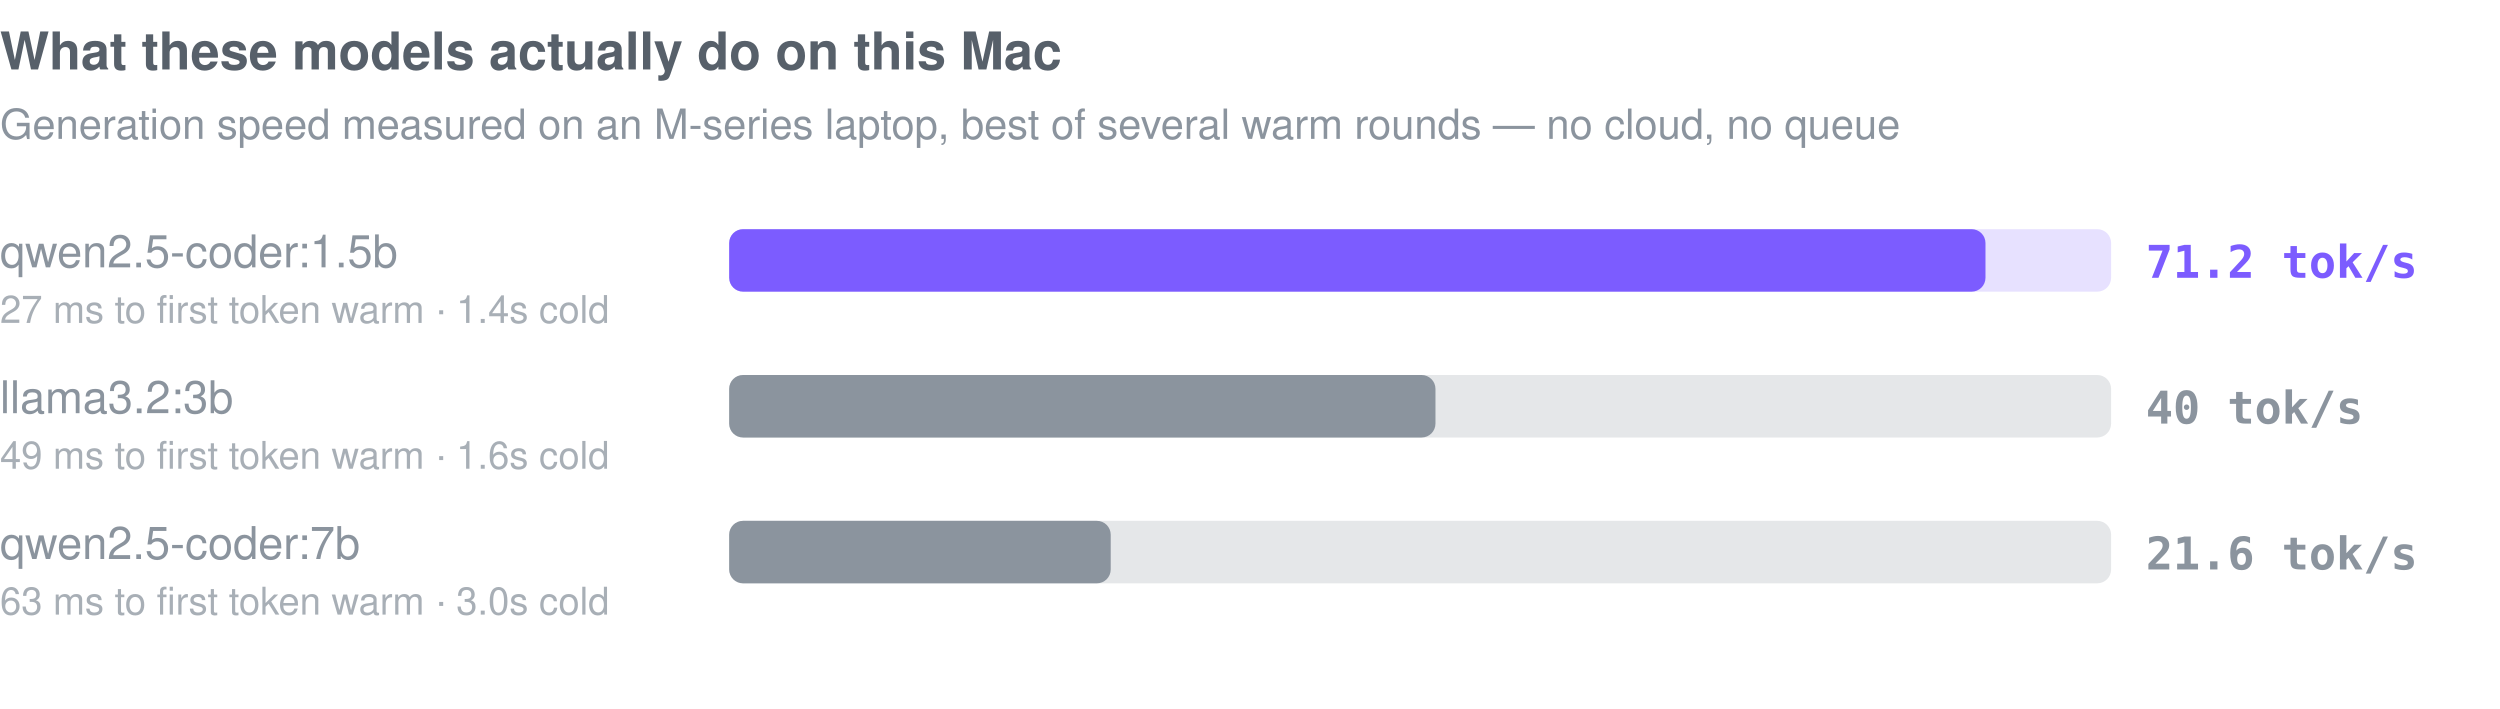
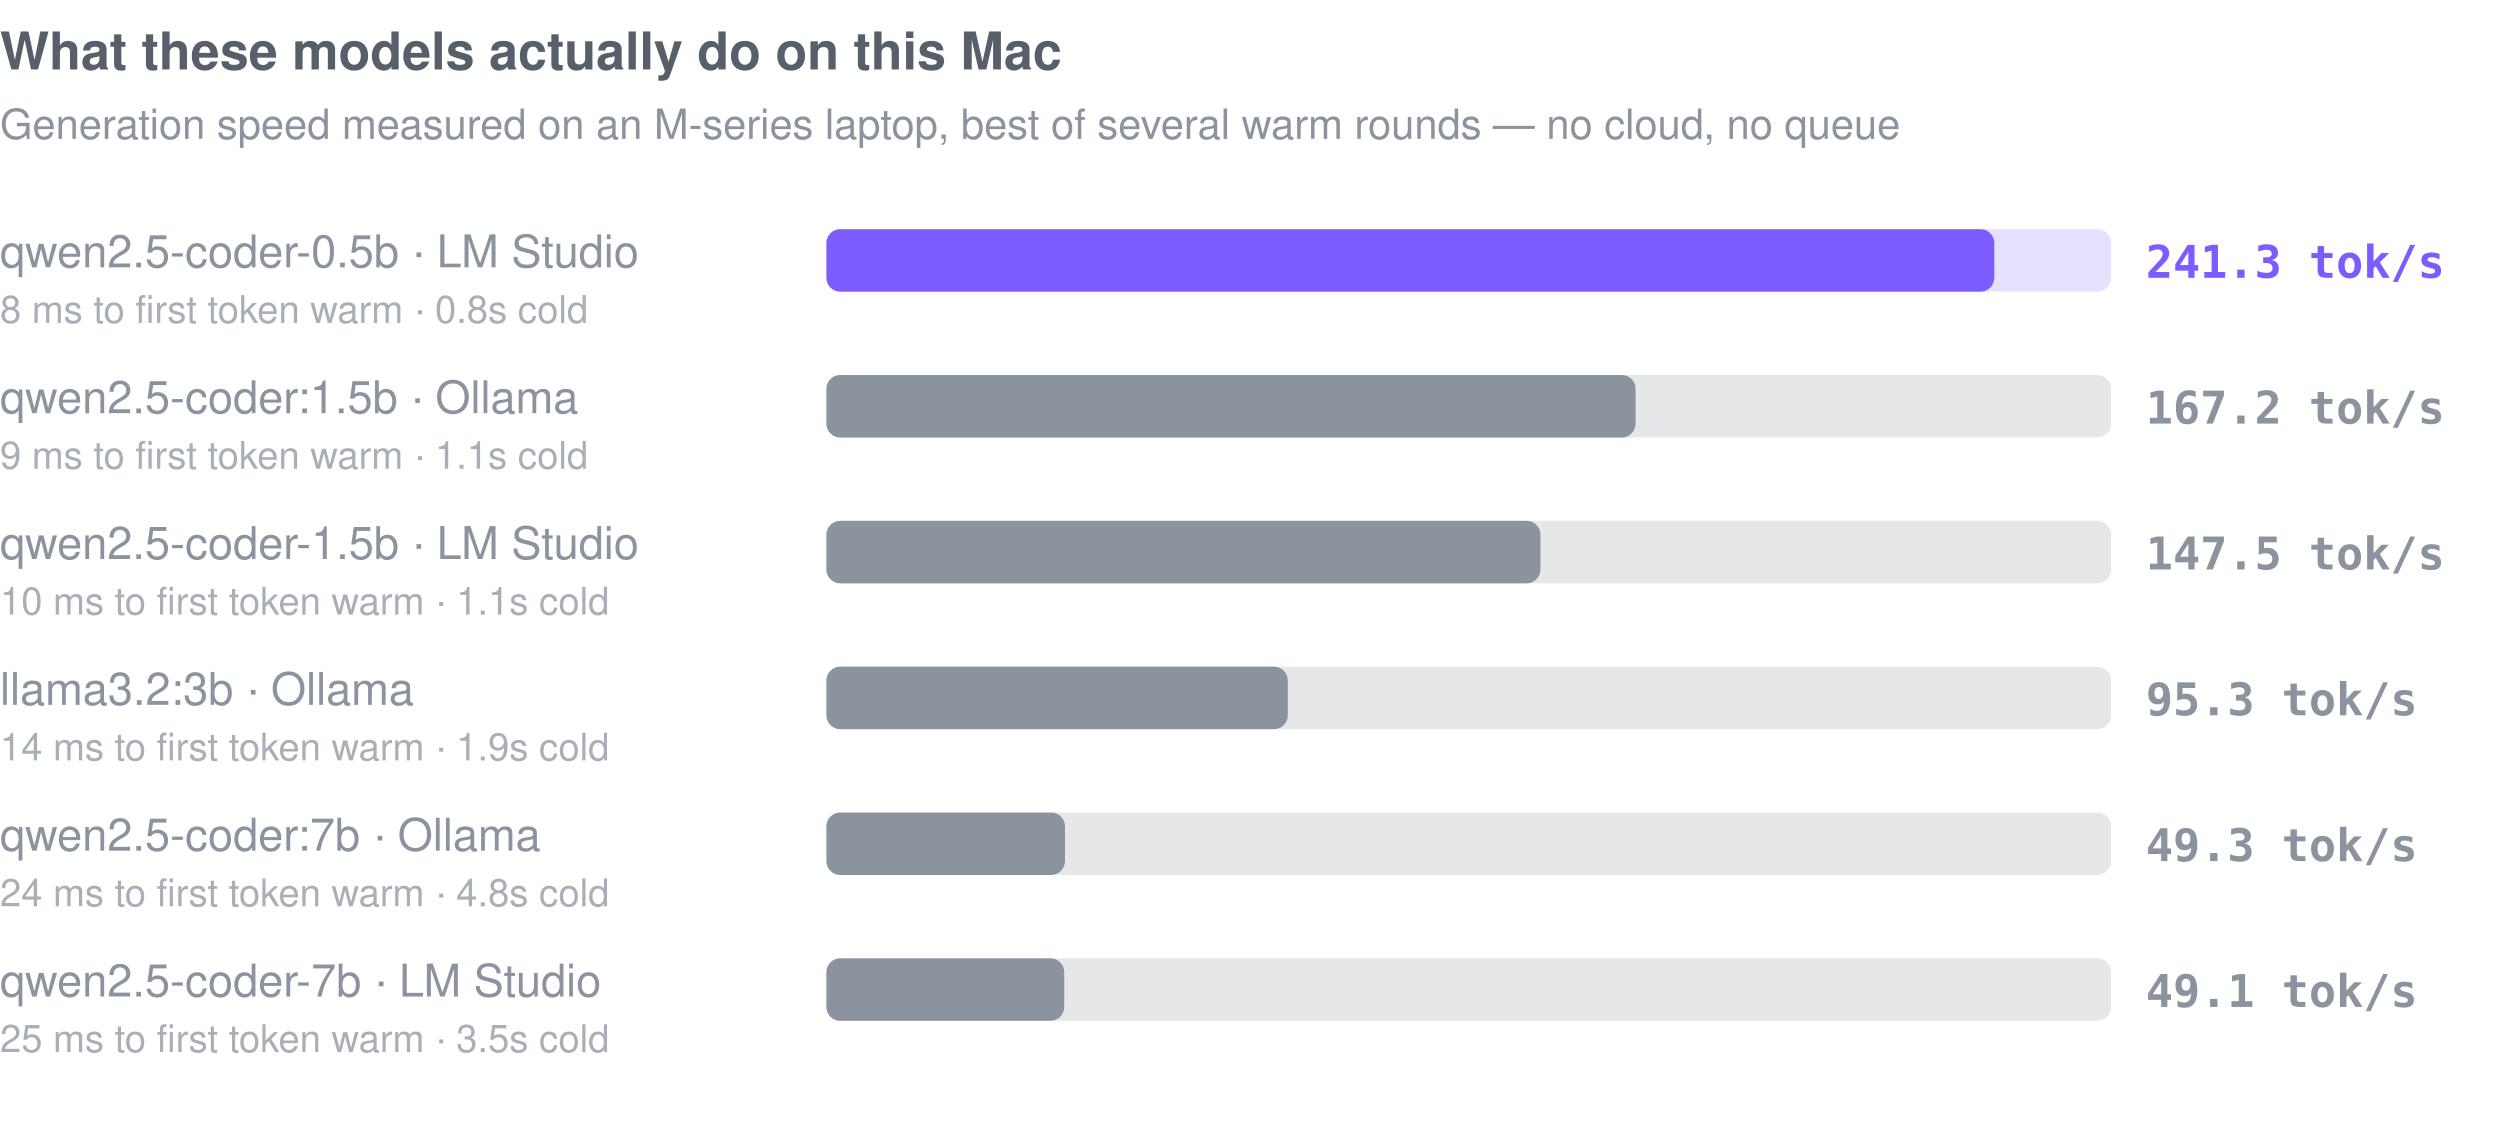
- <svg xmlns="http://www.w3.org/2000/svg" width="720" height="204" viewBox="0 0 720 204" role="img" aria-label="What these models actually do on this Mac">
+ <svg xmlns="http://www.w3.org/2000/svg" width="720" height="330" viewBox="0 0 720 330" role="img" aria-label="What these models actually do on this Mac">
  <text x="0" y="20" font-family="-apple-system, BlinkMacSystemFont, 'Segoe UI', Helvetica, Arial, sans-serif" font-size="15" font-weight="600" fill="#57606a">What these models actually do on this Mac</text>
  <text x="0" y="40" font-family="-apple-system, BlinkMacSystemFont, 'Segoe UI', Helvetica, Arial, sans-serif" font-size="12" fill="#8b949e">Generation speed measured on an M-series laptop, best of several warm rounds — no cloud, no queue</text>
  <g>
-     <text x="0" y="77" font-family="-apple-system, BlinkMacSystemFont, 'Segoe UI', Helvetica, Arial, sans-serif" font-size="13" fill="#8b949e">qwen2.5-coder:1.5b</text>
-     <text x="0" y="93" font-family="-apple-system, BlinkMacSystemFont, 'Segoe UI', Helvetica, Arial, sans-serif" font-size="11" fill="#8b949e" opacity="0.75">27 ms to first token warm · 1.4s cold</text>
-     <rect x="210" y="66" width="398" height="18" rx="4" fill="rgba(124, 92, 255, 0.18)" />
-     <rect x="210" y="66" width="361.818" height="18" rx="4" fill="#7c5cff" />
-     <text x="618" y="80" font-family="ui-monospace, SFMono-Regular, 'SF Mono', Menlo, monospace" font-size="13" font-weight="600" fill="#7c5cff">71.2 tok/s</text>
+     <text x="0" y="77" font-family="-apple-system, BlinkMacSystemFont, 'Segoe UI', Helvetica, Arial, sans-serif" font-size="13" fill="#8b949e">qwen2.5-coder-0.5b · LM Studio</text>
+     <text x="0" y="93" font-family="-apple-system, BlinkMacSystemFont, 'Segoe UI', Helvetica, Arial, sans-serif" font-size="11" fill="#8b949e" opacity="0.75">8 ms to first token warm · 0.8s cold</text>
+     <rect x="238" y="66" width="370" height="18" rx="4" fill="rgba(124, 92, 255, 0.18)" />
+     <rect x="238" y="66" width="336.364" height="18" rx="4" fill="#7c5cff" />
+     <text x="618" y="80" font-family="ui-monospace, SFMono-Regular, 'SF Mono', Menlo, monospace" font-size="13" font-weight="600" fill="#7c5cff">241.3 tok/s</text>
  </g>
  <g>
-     <text x="0" y="119" font-family="-apple-system, BlinkMacSystemFont, 'Segoe UI', Helvetica, Arial, sans-serif" font-size="13" fill="#8b949e">llama3.2:3b</text>
-     <text x="0" y="135" font-family="-apple-system, BlinkMacSystemFont, 'Segoe UI', Helvetica, Arial, sans-serif" font-size="11" fill="#8b949e" opacity="0.75">49 ms to first token warm · 1.6s cold</text>
-     <rect x="210" y="108" width="398" height="18" rx="4" fill="rgba(139, 148, 158, 0.22)" />
-     <rect x="210" y="108" width="203.415" height="18" rx="4" fill="#8b949e" />
-     <text x="618" y="122" font-family="ui-monospace, SFMono-Regular, 'SF Mono', Menlo, monospace" font-size="13" font-weight="600" fill="#8b949e">40 tok/s</text>
+     <text x="0" y="119" font-family="-apple-system, BlinkMacSystemFont, 'Segoe UI', Helvetica, Arial, sans-serif" font-size="13" fill="#8b949e">qwen2.5-coder:1.5b · Ollama</text>
+     <text x="0" y="135" font-family="-apple-system, BlinkMacSystemFont, 'Segoe UI', Helvetica, Arial, sans-serif" font-size="11" fill="#8b949e" opacity="0.75">9 ms to first token warm · 1.1s cold</text>
+     <rect x="238" y="108" width="370" height="18" rx="4" fill="rgba(139, 148, 158, 0.22)" />
+     <rect x="238" y="108" width="233.049" height="18" rx="4" fill="#8b949e" />
+     <text x="618" y="122" font-family="ui-monospace, SFMono-Regular, 'SF Mono', Menlo, monospace" font-size="13" font-weight="600" fill="#8b949e">167.2 tok/s</text>
  </g>
  <g>
-     <text x="0" y="161" font-family="-apple-system, BlinkMacSystemFont, 'Segoe UI', Helvetica, Arial, sans-serif" font-size="13" fill="#8b949e">qwen2.5-coder:7b</text>
-     <text x="0" y="177" font-family="-apple-system, BlinkMacSystemFont, 'Segoe UI', Helvetica, Arial, sans-serif" font-size="11" fill="#8b949e" opacity="0.75">63 ms to first token warm · 3.0s cold</text>
-     <rect x="210" y="150" width="398" height="18" rx="4" fill="rgba(139, 148, 158, 0.22)" />
-     <rect x="210" y="150" width="109.887" height="18" rx="4" fill="#8b949e" />
-     <text x="618" y="164" font-family="ui-monospace, SFMono-Regular, 'SF Mono', Menlo, monospace" font-size="13" font-weight="600" fill="#8b949e">21.6 tok/s</text>
+     <text x="0" y="161" font-family="-apple-system, BlinkMacSystemFont, 'Segoe UI', Helvetica, Arial, sans-serif" font-size="13" fill="#8b949e">qwen2.5-coder-1.5b · LM Studio</text>
+     <text x="0" y="177" font-family="-apple-system, BlinkMacSystemFont, 'Segoe UI', Helvetica, Arial, sans-serif" font-size="11" fill="#8b949e" opacity="0.75">10 ms to first token warm · 1.1s cold</text>
+     <rect x="238" y="150" width="370" height="18" rx="4" fill="rgba(139, 148, 158, 0.22)" />
+     <rect x="238" y="150" width="205.652" height="18" rx="4" fill="#8b949e" />
+     <text x="618" y="164" font-family="ui-monospace, SFMono-Regular, 'SF Mono', Menlo, monospace" font-size="13" font-weight="600" fill="#8b949e">147.5 tok/s</text>
+   </g>
+   <g>
+     <text x="0" y="203" font-family="-apple-system, BlinkMacSystemFont, 'Segoe UI', Helvetica, Arial, sans-serif" font-size="13" fill="#8b949e">llama3.2:3b · Ollama</text>
+     <text x="0" y="219" font-family="-apple-system, BlinkMacSystemFont, 'Segoe UI', Helvetica, Arial, sans-serif" font-size="11" fill="#8b949e" opacity="0.75">14 ms to first token warm · 1.9s cold</text>
+     <rect x="238" y="192" width="370" height="18" rx="4" fill="rgba(139, 148, 158, 0.22)" />
+     <rect x="238" y="192" width="132.886" height="18" rx="4" fill="#8b949e" />
+     <text x="618" y="206" font-family="ui-monospace, SFMono-Regular, 'SF Mono', Menlo, monospace" font-size="13" font-weight="600" fill="#8b949e">95.3 tok/s</text>
+   </g>
+   <g>
+     <text x="0" y="245" font-family="-apple-system, BlinkMacSystemFont, 'Segoe UI', Helvetica, Arial, sans-serif" font-size="13" fill="#8b949e">qwen2.5-coder:7b · Ollama</text>
+     <text x="0" y="261" font-family="-apple-system, BlinkMacSystemFont, 'Segoe UI', Helvetica, Arial, sans-serif" font-size="11" fill="#8b949e" opacity="0.75">24 ms to first token warm · 4.8s cold</text>
+     <rect x="238" y="234" width="370" height="18" rx="4" fill="rgba(139, 148, 158, 0.22)" />
+     <rect x="238" y="234" width="68.723" height="18" rx="4" fill="#8b949e" />
+     <text x="618" y="248" font-family="ui-monospace, SFMono-Regular, 'SF Mono', Menlo, monospace" font-size="13" font-weight="600" fill="#8b949e">49.3 tok/s</text>
+   </g>
+   <g>
+     <text x="0" y="287" font-family="-apple-system, BlinkMacSystemFont, 'Segoe UI', Helvetica, Arial, sans-serif" font-size="13" fill="#8b949e">qwen2.5-coder-7b · LM Studio</text>
+     <text x="0" y="303" font-family="-apple-system, BlinkMacSystemFont, 'Segoe UI', Helvetica, Arial, sans-serif" font-size="11" fill="#8b949e" opacity="0.75">25 ms to first token warm · 3.5s cold</text>
+     <rect x="238" y="276" width="370" height="18" rx="4" fill="rgba(139, 148, 158, 0.22)" />
+     <rect x="238" y="276" width="68.5" height="18" rx="4" fill="#8b949e" />
+     <text x="618" y="290" font-family="ui-monospace, SFMono-Regular, 'SF Mono', Menlo, monospace" font-size="13" font-weight="600" fill="#8b949e">49.1 tok/s</text>
  </g>
</svg>
